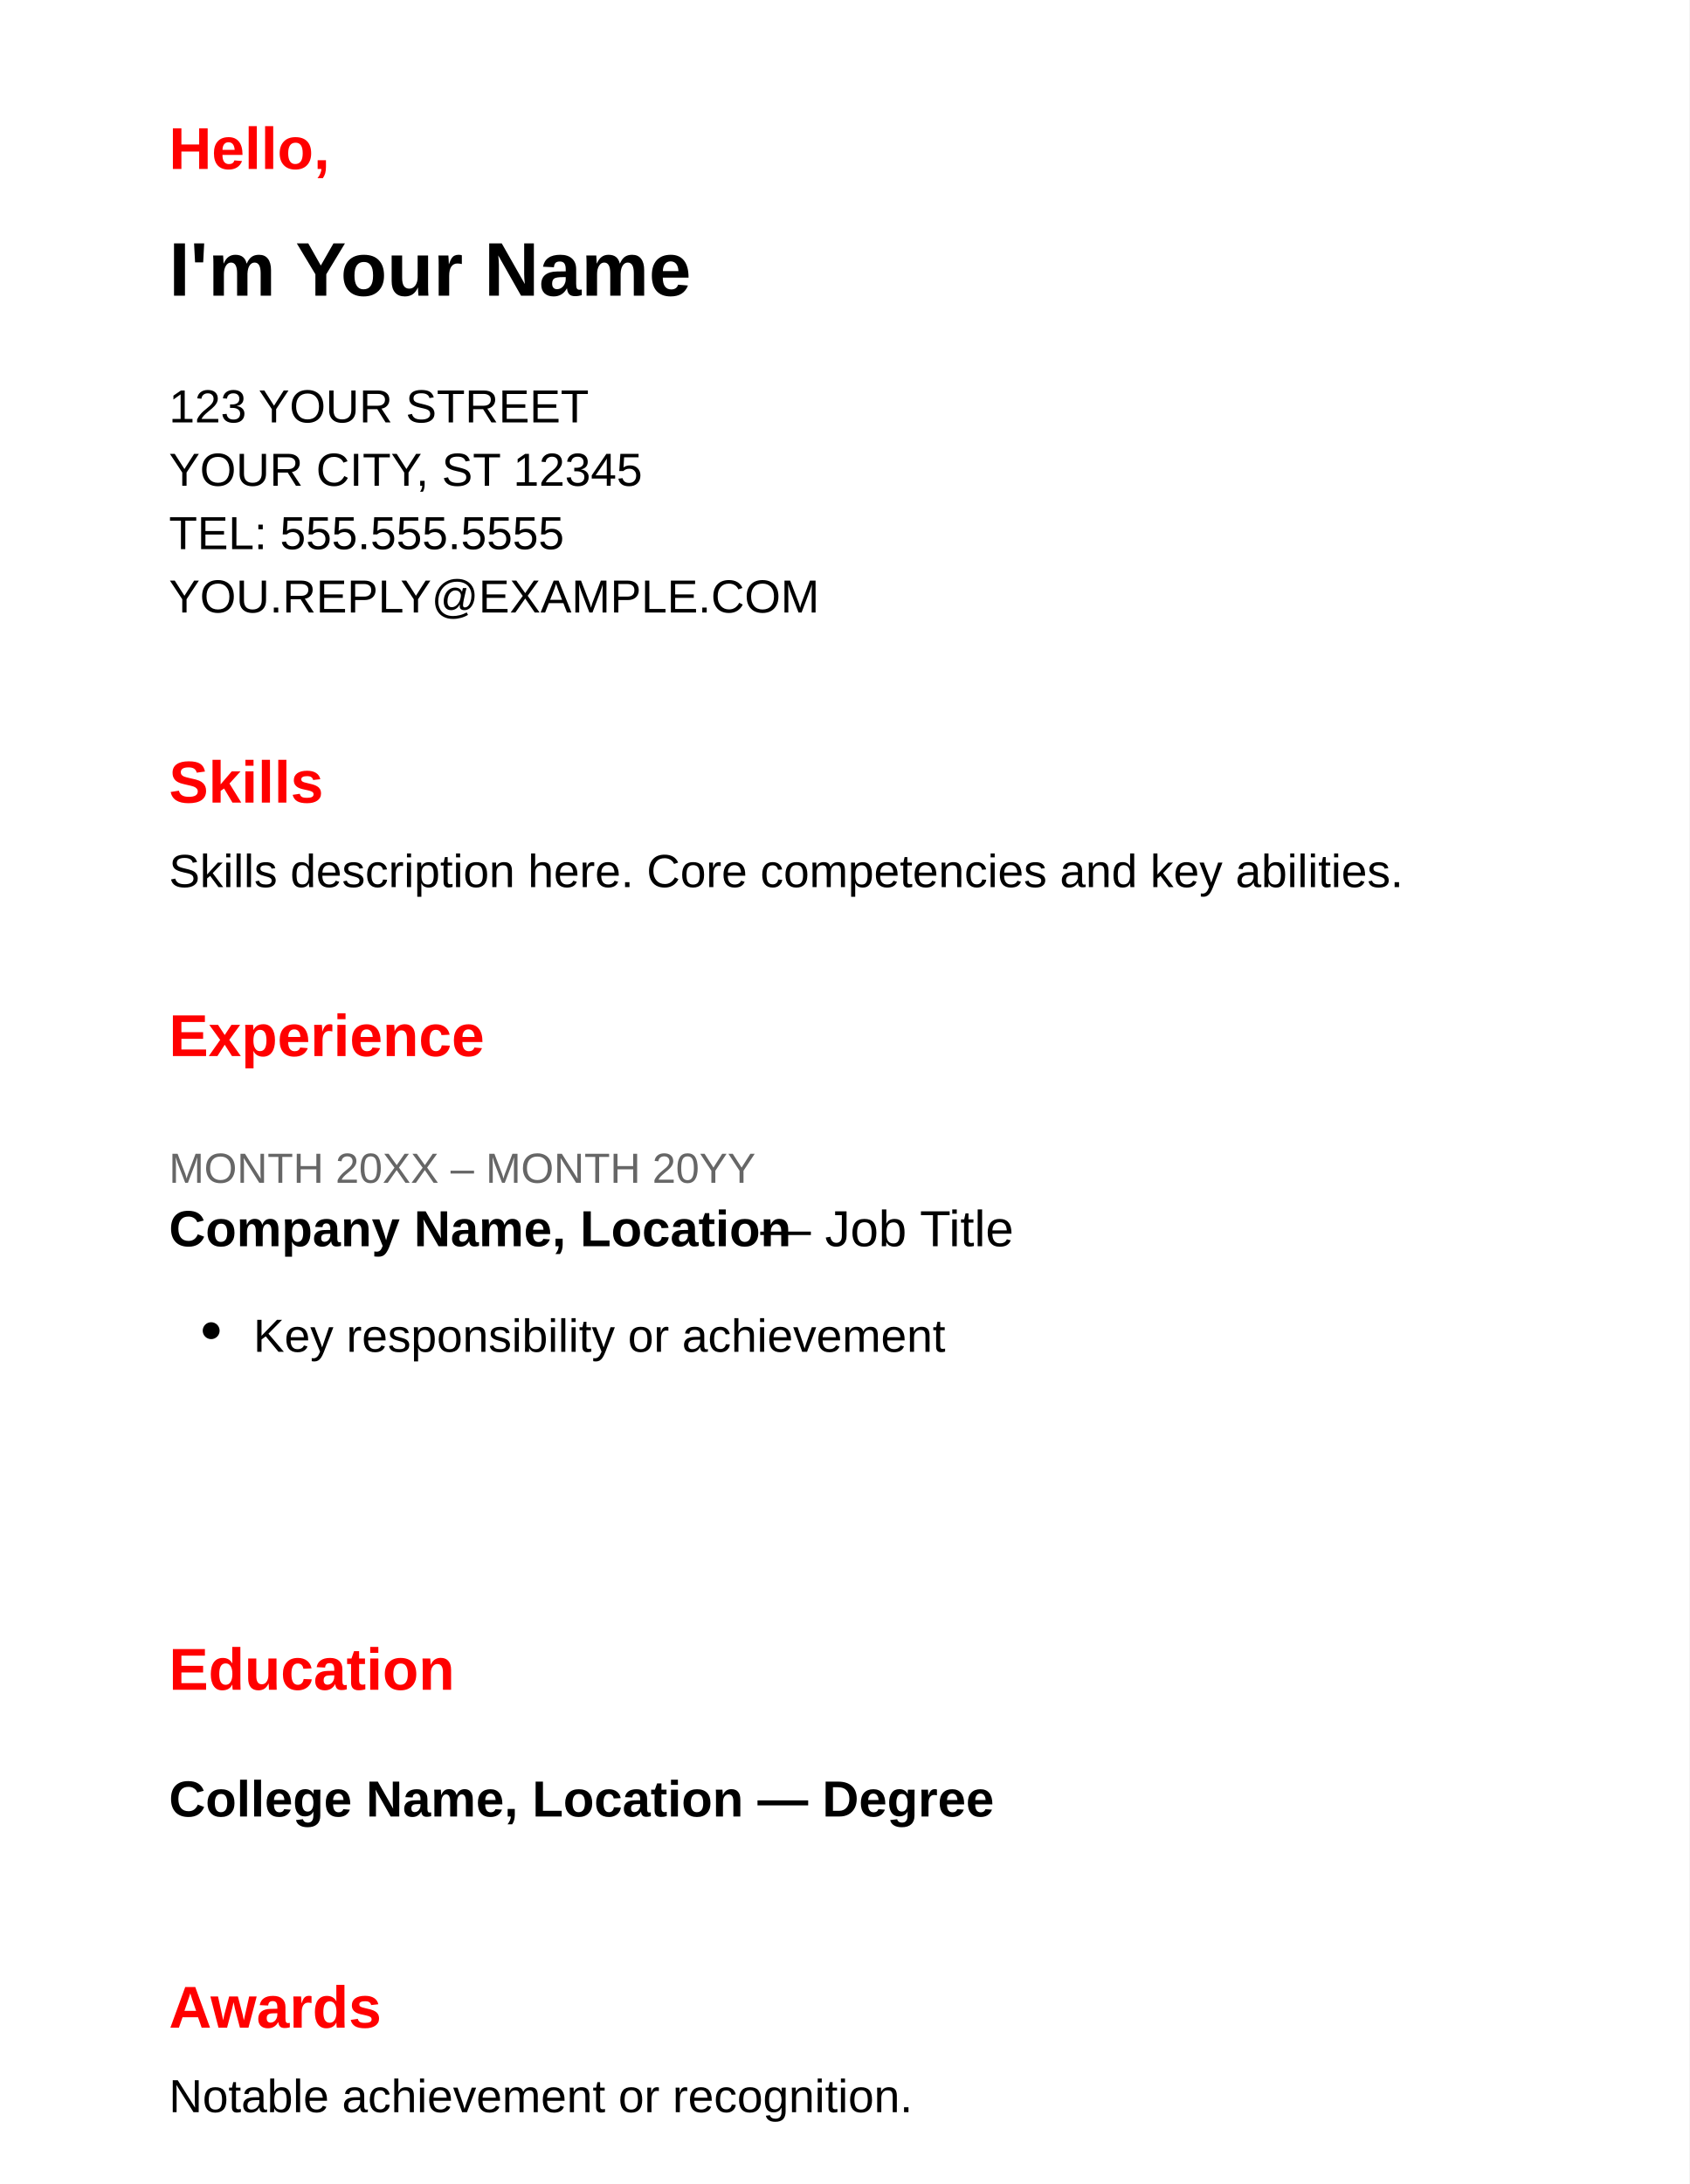
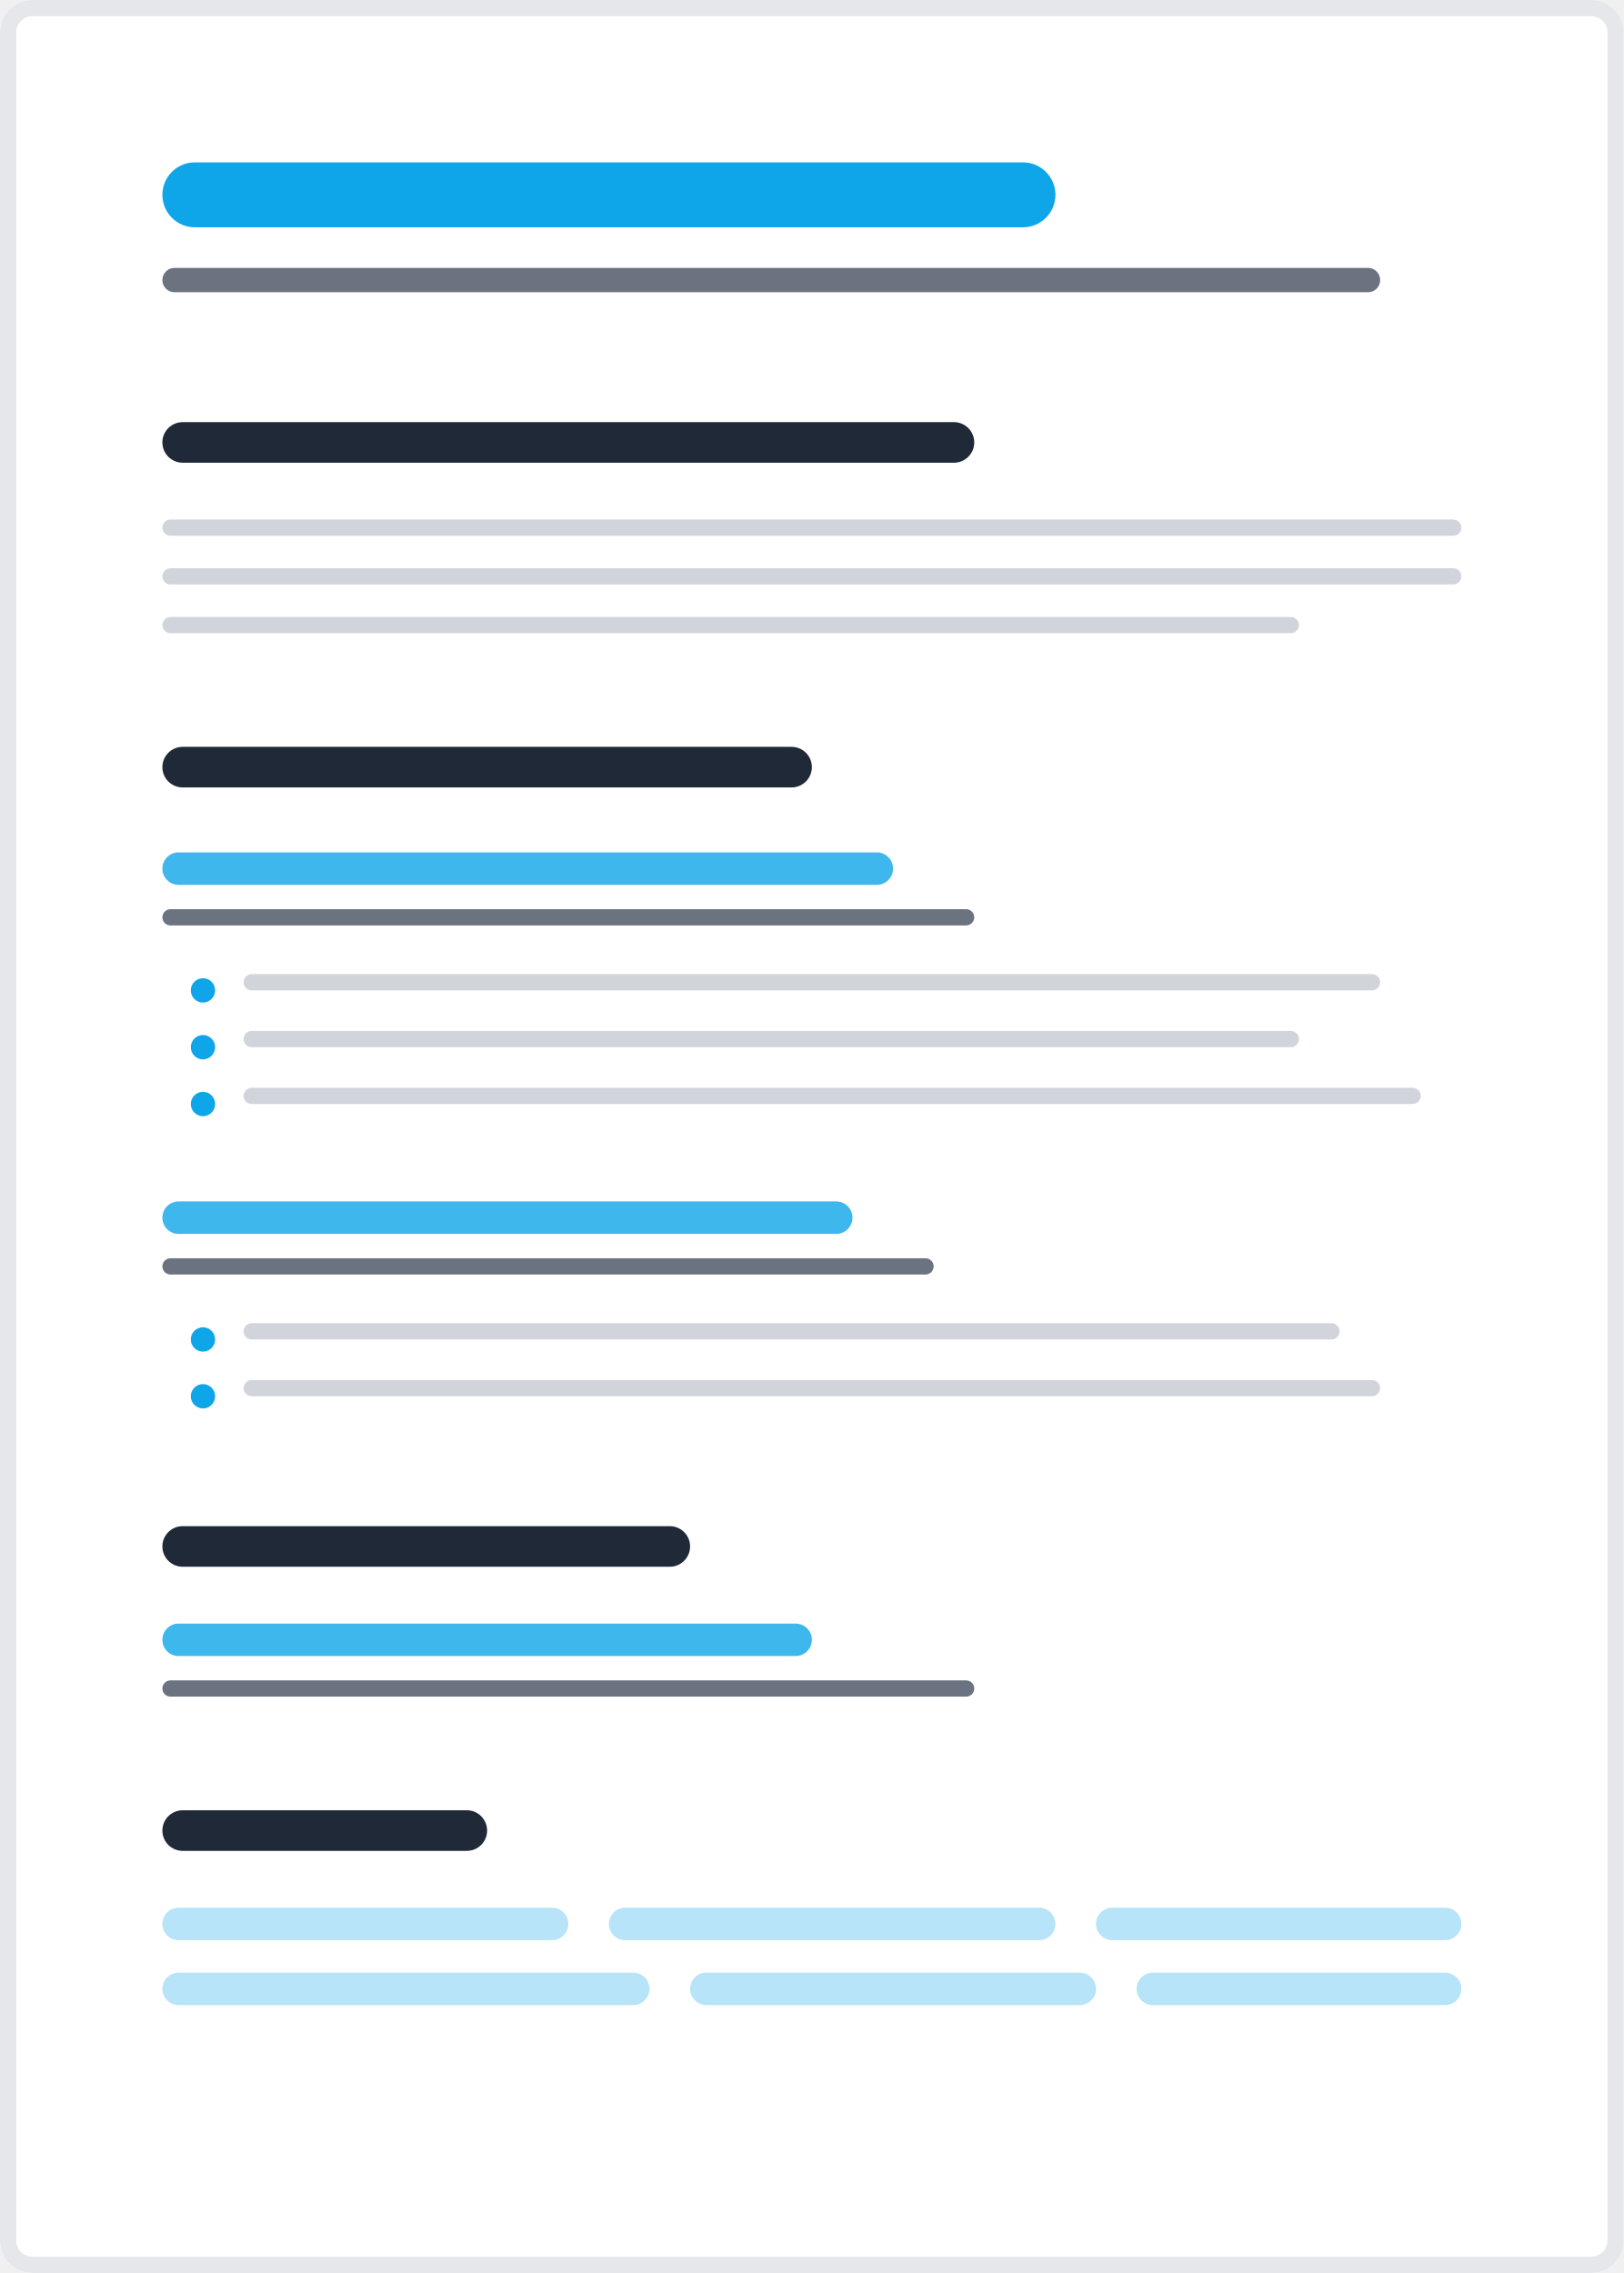
- <svg xmlns="http://www.w3.org/2000/svg" viewBox="0 0 400 517">
-   <rect width="400" height="517" fill="white" />
-   <text x="40" y="40" font-family="Arial, sans-serif" font-size="14" fill="#FF0000" font-weight="bold">Hello,</text>
-   <text x="40" y="70" font-family="Arial, sans-serif" font-size="18" font-weight="bold">I'm Your
-     Name</text>
-   <text x="40" y="100" font-family="Arial, sans-serif" font-size="11">123 YOUR STREET</text>
-   <text x="40" y="115" font-family="Arial, sans-serif" font-size="11">YOUR CITY, ST 12345</text>
-   <text x="40" y="130" font-family="Arial, sans-serif" font-size="11">TEL: 555.555.5555</text>
-   <text x="40" y="145" font-family="Arial, sans-serif" font-size="11">YOU.REPLY@EXAMPLE.COM</text>
-   <text x="40" y="190" font-family="Arial, sans-serif" font-size="14" fill="#FF0000" font-weight="bold">Skills</text>
-   <text x="40" y="210" font-family="Arial, sans-serif" font-size="11">Skills description here. Core
-     competencies and key abilities.</text>
-   <text x="40" y="250" font-family="Arial, sans-serif" font-size="14" fill="#FF0000" font-weight="bold">Experience</text>
-   <text x="40" y="280" font-family="Arial, sans-serif" font-size="10" fill="#666666">MONTH 20XX –
-     MONTH 20YY</text>
-   <text x="40" y="295" font-family="Arial, sans-serif" font-size="12" font-weight="bold">Company
-     Name, Location</text>
-   <text x="180" y="295" font-family="Arial, sans-serif" font-size="12"> — Job Title</text>
-   <circle cx="50" cy="315" r="2" fill="#000000" />
-   <text x="60" y="320" font-family="Arial, sans-serif" font-size="11">Key responsibility or
-     achievement</text>
-   <text x="40" y="400" font-family="Arial, sans-serif" font-size="14" fill="#FF0000" font-weight="bold">Education</text>
-   <text x="40" y="430" font-family="Arial, sans-serif" font-size="12" font-weight="bold">College
-     Name, Location — Degree</text>
-   <text x="40" y="480" font-family="Arial, sans-serif" font-size="14" fill="#FF0000" font-weight="bold">Awards</text>
-   <text x="40" y="500" font-family="Arial, sans-serif" font-size="11">Notable achievement or
-     recognition.</text>
+ <svg xmlns="http://www.w3.org/2000/svg" width="200" height="280" viewBox="0 0 200 280" fill="none">
+   <rect width="200" height="280" rx="4" fill="white" />
+   <rect x="1" y="1" width="198" height="278" rx="3" stroke="#E5E7EB" stroke-width="2" />
+   <rect x="20" y="20" width="110" height="8" rx="4" fill="#0EA5E9" />
+   <rect x="20" y="33" width="150" height="3" rx="1.5" fill="#6B7280" />
+   <rect x="20" y="52" width="100" height="5" rx="2.5" fill="#1F2937" />
+   <rect x="20" y="64" width="160" height="2" rx="1" fill="#D1D5DB" />
+   <rect x="20" y="70" width="160" height="2" rx="1" fill="#D1D5DB" />
+   <rect x="20" y="76" width="140" height="2" rx="1" fill="#D1D5DB" />
+   <rect x="20" y="92" width="80" height="5" rx="2.5" fill="#1F2937" />
+   <rect x="20" y="105" width="90" height="4" rx="2" fill="#0EA5E9" opacity="0.8" />
+   <rect x="20" y="112" width="100" height="2" rx="1" fill="#6B7280" />
+   <circle cx="25" cy="122" r="1.5" fill="#0EA5E9" />
+   <rect x="30" y="120" width="140" height="2" rx="1" fill="#D1D5DB" />
+   <circle cx="25" cy="129" r="1.5" fill="#0EA5E9" />
+   <rect x="30" y="127" width="130" height="2" rx="1" fill="#D1D5DB" />
+   <circle cx="25" cy="136" r="1.5" fill="#0EA5E9" />
+   <rect x="30" y="134" width="145" height="2" rx="1" fill="#D1D5DB" />
+   <rect x="20" y="148" width="85" height="4" rx="2" fill="#0EA5E9" opacity="0.8" />
+   <rect x="20" y="155" width="95" height="2" rx="1" fill="#6B7280" />
+   <circle cx="25" cy="165" r="1.5" fill="#0EA5E9" />
+   <rect x="30" y="163" width="135" height="2" rx="1" fill="#D1D5DB" />
+   <circle cx="25" cy="172" r="1.5" fill="#0EA5E9" />
+   <rect x="30" y="170" width="140" height="2" rx="1" fill="#D1D5DB" />
+   <rect x="20" y="188" width="65" height="5" rx="2.5" fill="#1F2937" />
+   <rect x="20" y="200" width="80" height="4" rx="2" fill="#0EA5E9" opacity="0.8" />
+   <rect x="20" y="207" width="100" height="2" rx="1" fill="#6B7280" />
+   <rect x="20" y="223" width="40" height="5" rx="2.5" fill="#1F2937" />
+   <rect x="20" y="235" width="50" height="4" rx="2" fill="#0EA5E9" opacity="0.3" />
+   <rect x="75" y="235" width="55" height="4" rx="2" fill="#0EA5E9" opacity="0.3" />
+   <rect x="135" y="235" width="45" height="4" rx="2" fill="#0EA5E9" opacity="0.3" />
+   <rect x="20" y="243" width="60" height="4" rx="2" fill="#0EA5E9" opacity="0.3" />
+   <rect x="85" y="243" width="50" height="4" rx="2" fill="#0EA5E9" opacity="0.3" />
+   <rect x="140" y="243" width="40" height="4" rx="2" fill="#0EA5E9" opacity="0.3" />
</svg>
